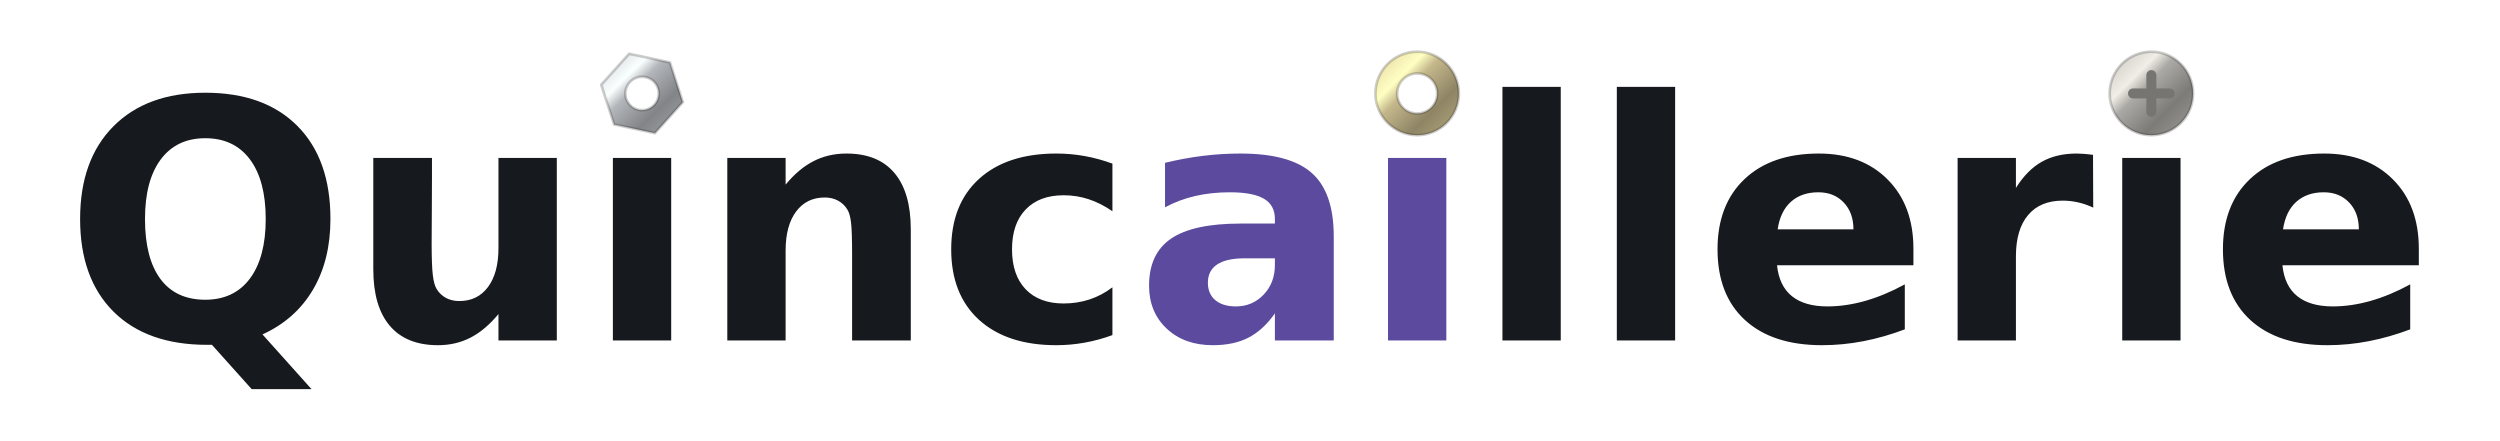
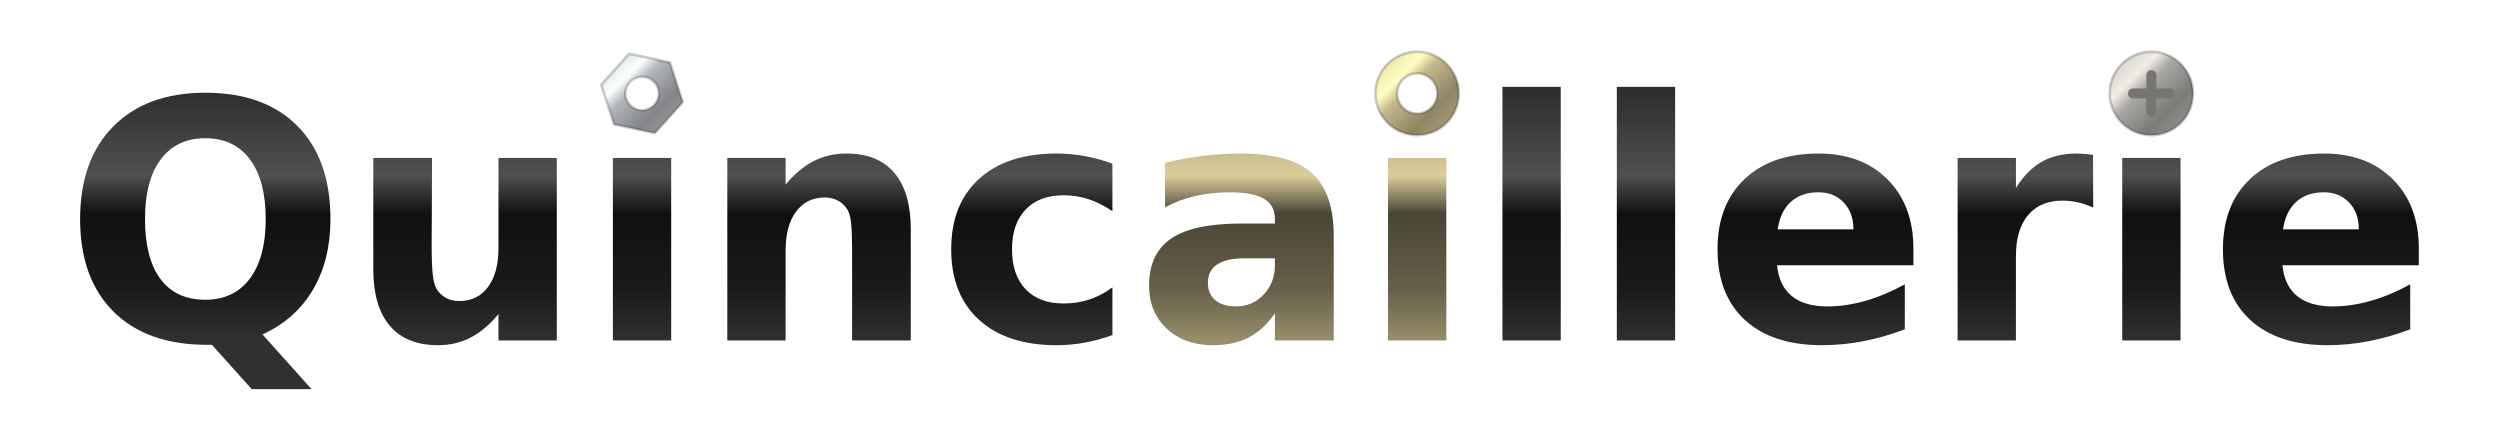
<svg xmlns="http://www.w3.org/2000/svg" viewBox="0 0 749 132" width="749" height="132" role="img" aria-label="Quincaillerie">
  <defs>
+     <linearGradient id="ink" gradientUnits="userSpaceOnUse" x1="0" y1="26.0" x2="0" y2="102.0">
+       <stop offset="0.0" stop-color="#2B2C2C" />
+       <stop offset="0.35" stop-color="#4F5050" />
+       <stop offset="0.5" stop-color="#101010" />
+       <stop offset="0.8" stop-color="#1A1A1A" />
+       <stop offset="1.0" stop-color="#2F3030" />
+     </linearGradient>
+     <linearGradient id="accent" gradientUnits="userSpaceOnUse" x1="0" y1="26.0" x2="0" y2="102.0">
+       <stop offset="0.0" stop-color="#8E8565" />
+       <stop offset="0.35" stop-color="#DCCE9C" />
+       <stop offset="0.5" stop-color="#494534" />
+       <stop offset="0.8" stop-color="#676049" />
+       <stop offset="1.0" stop-color="#988E6C" />
+     </linearGradient>
    <linearGradient id="metal_nut" x1="0" y1="0" x2="1" y2="1">
      <stop offset="0.0" stop-color="#CDD1D6" />
      <stop offset="0.3" stop-color="#FAFFFF" />
      <stop offset="0.42" stop-color="#B3B6BA" />
      <stop offset="0.7" stop-color="#828487" />
      <stop offset="1.0" stop-color="#A5A8AC" />
    </linearGradient>
    <linearGradient id="metal_washer" x1="0" y1="0" x2="1" y2="1">
      <stop offset="0.0" stop-color="#E1D2A0" />
      <stop offset="0.3" stop-color="#FFFFC2" />
      <stop offset="0.42" stop-color="#C4B78B" />
      <stop offset="0.7" stop-color="#8E8565" />
      <stop offset="1.0" stop-color="#B5A980" />
    </linearGradient>
    <linearGradient id="metal_cell" x1="0" y1="0" x2="1" y2="1">
      <stop offset="0.0" stop-color="#C6C3BE" />
      <stop offset="0.3" stop-color="#F1EEE7" />
      <stop offset="0.42" stop-color="#ACAAA5" />
      <stop offset="0.7" stop-color="#7D7B78" />
      <stop offset="1.0" stop-color="#9F9D99" />
    </linearGradient>
  </defs>
-   <path fill="#16191D" d="M63.50,103.31L62.03,103.31Q44.02,103.31 34.00,93.36Q24.00,83.39 24.00,65.62Q24.00,47.89 33.98,37.84Q43.97,27.78 61.50,27.78Q79.22,27.78 89.11,37.75Q99.00,47.70 99.00,65.62Q99.00,77.92 93.75,86.81Q88.50,95.70 78.64,100.19L93.33,116.59L75.41,116.59L63.50,103.31ZM61.50,41.41Q52.91,41.41 48.17,47.75Q43.44,54.09 43.44,65.62Q43.44,77.34 48.06,83.58Q52.70,89.80 61.50,89.80Q70.14,89.80 74.88,83.45Q79.61,77.09 79.61,65.62Q79.61,54.09 74.88,47.75Q70.14,41.41 61.50,41.41ZM111.84,80.70L111.84,47.31L129.42,47.31L129.42,52.78Q129.42,57.22 129.37,63.94Q129.32,70.66 129.32,72.89Q129.32,79.48 129.67,82.39Q130.01,85.30 130.84,86.62Q131.90,88.33 133.63,89.27Q135.37,90.19 137.62,90.19Q143.09,90.19 146.21,85.98Q149.34,81.78 149.34,74.31L149.34,47.31L166.82,47.31L166.82,102.00L149.34,102.00L149.34,94.09Q145.38,98.88 140.96,101.16Q136.54,103.42 131.23,103.42Q121.74,103.42 116.79,97.61Q111.84,91.80 111.84,80.70ZM183.62,47.31L201.09,47.31L201.09,102.00L183.62,102.00L183.62,47.31ZM272.87,68.70L272.87,102.00L255.29,102.00L255.29,96.58L255.29,76.52Q255.29,69.44 254.98,66.75Q254.67,64.06 253.88,62.80Q252.85,61.08 251.09,60.12Q249.34,59.17 247.09,59.17Q241.62,59.17 238.49,63.41Q235.37,67.62 235.37,75.09L235.37,102.00L217.90,102.00L217.90,47.31L235.37,47.31L235.37,55.31Q239.32,50.53 243.76,48.27Q248.21,46.00 253.59,46.00Q263.06,46.00 267.96,51.81Q272.87,57.61 272.87,68.70ZM333.28,49.02L333.28,63.28Q329.72,60.84 326.12,59.67Q322.53,58.50 318.67,58.50Q311.36,58.50 307.28,62.77Q303.20,67.03 303.20,74.70Q303.20,82.38 307.28,86.66Q311.36,90.92 318.67,90.92Q322.78,90.92 326.47,89.70Q330.15,88.47 333.28,86.08L333.28,100.39Q329.17,101.91 324.95,102.66Q320.73,103.42 316.48,103.42Q301.69,103.42 293.33,95.83Q284.98,88.23 284.98,74.70Q284.98,61.17 293.33,53.59Q301.69,46.00 316.48,46.00Q320.78,46.00 324.95,46.75Q329.12,47.50 333.28,49.02ZM450.13,26.02L467.60,26.02L467.60,102.00L450.13,102.00L450.13,26.02ZM484.40,26.02L501.87,26.02L501.87,102.00L484.40,102.00L484.40,26.02ZM573.26,74.52L573.26,79.48L532.40,79.48Q533.03,85.64 536.84,88.72Q540.65,91.80 547.48,91.80Q552.99,91.80 558.78,90.16Q564.57,88.52 570.68,85.20L570.68,98.67Q564.48,101.02 558.28,102.22Q552.07,103.42 545.87,103.42Q531.03,103.42 522.79,95.88Q514.57,88.33 514.57,74.70Q514.57,61.33 522.65,53.67Q530.73,46.00 544.90,46.00Q557.79,46.00 565.53,53.77Q573.26,61.52 573.26,74.52ZM555.29,68.70Q555.29,63.72 552.38,60.67Q549.48,57.61 544.79,57.61Q539.71,57.61 536.54,60.47Q533.37,63.33 532.59,68.70L555.29,68.70ZM627.13,62.20Q624.83,61.12 622.55,60.62Q620.29,60.11 617.99,60.11Q611.25,60.11 607.61,64.44Q603.97,68.75 603.97,76.80L603.97,102.00L586.50,102.00L586.50,47.31L603.97,47.31L603.97,56.30Q607.35,50.92 611.71,48.47Q616.08,46.00 622.19,46.00Q623.07,46.00 624.08,46.08Q625.11,46.14 627.07,46.39L627.13,62.20ZM635.82,47.31L653.29,47.31L653.29,102.00L635.82,102.00L635.82,47.31ZM724.68,74.52L724.68,79.48L683.82,79.48Q684.44,85.64 688.25,88.72Q692.07,91.80 698.89,91.80Q704.41,91.80 710.19,90.16Q715.99,88.52 722.10,85.20L722.10,98.67Q715.89,101.02 709.69,102.22Q703.49,103.42 697.29,103.42Q682.44,103.42 674.21,95.88Q665.99,88.33 665.99,74.70Q665.99,61.33 674.07,53.67Q682.14,46.00 696.32,46.00Q709.21,46.00 716.94,53.77Q724.68,61.52 724.68,74.52ZM706.71,68.70Q706.71,63.72 703.80,60.67Q700.89,57.61 696.21,57.61Q691.13,57.61 687.96,60.47Q684.79,63.33 684.00,68.70L706.71,68.70Z" />
-   <path fill="#5B4A9E" d="M372.87,77.39Q367.40,77.39 364.63,79.25Q361.88,81.09 361.88,84.72Q361.88,88.03 364.10,89.92Q366.34,91.80 370.29,91.80Q375.21,91.80 378.59,88.27Q381.96,84.72 381.96,79.39L381.96,77.39L372.87,77.39ZM399.59,70.80L399.59,102.00L381.96,102.00L381.96,93.89Q378.45,98.88 374.04,101.16Q369.65,103.42 363.35,103.42Q354.85,103.42 349.56,98.47Q344.26,93.50 344.26,85.59Q344.26,75.97 350.87,71.48Q357.49,66.98 371.65,66.98L381.96,66.98L381.96,65.62Q381.96,61.47 378.68,59.55Q375.42,57.61 368.48,57.61Q362.87,57.61 358.03,58.73Q353.20,59.86 349.04,62.11L349.04,48.78Q354.67,47.41 360.32,46.70Q365.99,46.00 371.65,46.00Q386.45,46.00 393.01,51.83Q399.59,57.66 399.59,70.80ZM415.85,47.31L433.32,47.31L433.32,102.00L415.85,102.00L415.85,47.31Z" />
+   <path fill="url(#ink)" d="M63.50,103.31L62.03,103.31Q44.02,103.31 34.00,93.36Q24.00,83.39 24.00,65.62Q24.00,47.89 33.98,37.84Q43.97,27.78 61.50,27.78Q79.22,27.78 89.11,37.75Q99.00,47.70 99.00,65.62Q99.00,77.92 93.75,86.81Q88.50,95.70 78.64,100.19L93.33,116.59L75.41,116.59L63.50,103.31ZM61.50,41.41Q52.91,41.41 48.17,47.75Q43.44,54.09 43.44,65.62Q43.44,77.34 48.06,83.58Q52.70,89.80 61.50,89.80Q70.14,89.80 74.88,83.45Q79.61,77.09 79.61,65.62Q79.61,54.09 74.88,47.75Q70.14,41.41 61.50,41.41ZM111.84,80.70L111.84,47.31L129.42,47.31L129.42,52.78Q129.42,57.22 129.37,63.94Q129.32,70.66 129.32,72.89Q129.32,79.48 129.67,82.39Q130.01,85.30 130.84,86.62Q131.90,88.33 133.63,89.27Q135.37,90.19 137.62,90.19Q143.09,90.19 146.21,85.98Q149.34,81.78 149.34,74.31L149.34,47.31L166.82,47.31L166.82,102.00L149.34,102.00L149.34,94.09Q145.38,98.88 140.96,101.16Q136.54,103.42 131.23,103.42Q121.74,103.42 116.79,97.61Q111.84,91.80 111.84,80.70ZM183.62,47.31L201.09,47.31L201.09,102.00L183.62,102.00L183.62,47.31ZM272.87,68.70L272.87,102.00L255.29,102.00L255.29,96.58L255.29,76.52Q255.29,69.44 254.98,66.75Q254.67,64.06 253.88,62.80Q252.85,61.08 251.09,60.12Q249.34,59.17 247.09,59.17Q241.62,59.17 238.49,63.41Q235.37,67.62 235.37,75.09L235.37,102.00L217.90,102.00L217.90,47.31L235.37,47.31L235.37,55.31Q239.32,50.53 243.76,48.27Q248.21,46.00 253.59,46.00Q263.06,46.00 267.96,51.81Q272.87,57.61 272.87,68.70ZM333.28,49.02L333.28,63.28Q329.72,60.84 326.12,59.67Q322.53,58.50 318.67,58.50Q311.36,58.50 307.28,62.77Q303.20,67.03 303.20,74.70Q303.20,82.38 307.28,86.66Q311.36,90.92 318.67,90.92Q322.78,90.92 326.47,89.70Q330.15,88.47 333.28,86.08L333.28,100.39Q329.17,101.91 324.95,102.66Q320.73,103.42 316.48,103.42Q301.69,103.42 293.33,95.83Q284.98,88.23 284.98,74.70Q284.98,61.17 293.33,53.59Q301.69,46.00 316.48,46.00Q320.78,46.00 324.95,46.75Q329.12,47.50 333.28,49.02ZM450.13,26.02L467.60,26.02L467.60,102.00L450.13,102.00L450.13,26.02ZM484.40,26.02L501.87,26.02L501.87,102.00L484.40,102.00L484.40,26.02ZM573.26,74.52L573.26,79.48L532.40,79.48Q533.03,85.64 536.84,88.72Q540.65,91.80 547.48,91.80Q552.99,91.80 558.78,90.16Q564.57,88.52 570.68,85.20L570.68,98.67Q564.48,101.02 558.28,102.22Q552.07,103.42 545.87,103.42Q531.03,103.42 522.79,95.88Q514.57,88.33 514.57,74.70Q514.57,61.33 522.65,53.67Q530.73,46.00 544.90,46.00Q557.79,46.00 565.53,53.77Q573.26,61.52 573.26,74.52ZM555.29,68.70Q555.29,63.72 552.38,60.67Q549.48,57.61 544.79,57.61Q539.71,57.61 536.54,60.47Q533.37,63.33 532.59,68.70L555.29,68.70ZM627.13,62.20Q624.83,61.12 622.55,60.62Q620.29,60.11 617.99,60.11Q611.25,60.11 607.61,64.44Q603.97,68.75 603.97,76.80L603.97,102.00L586.50,102.00L586.50,47.31L603.97,47.31L603.97,56.30Q607.35,50.92 611.71,48.47Q616.08,46.00 622.19,46.00Q623.07,46.00 624.08,46.08Q625.11,46.14 627.07,46.39L627.13,62.20ZM635.82,47.31L653.29,47.31L653.29,102.00L635.82,102.00L635.82,47.31ZM724.68,74.52L724.68,79.48L683.82,79.48Q684.44,85.64 688.25,88.72Q692.07,91.80 698.89,91.80Q704.41,91.80 710.19,90.16Q715.99,88.52 722.10,85.20L722.10,98.67Q715.89,101.02 709.69,102.22Q703.49,103.42 697.29,103.42Q682.44,103.42 674.21,95.88Q665.99,88.33 665.99,74.70Q665.99,61.33 674.07,53.67Q682.14,46.00 696.32,46.00Q709.21,46.00 716.94,53.77Q724.68,61.52 724.68,74.52ZM706.71,68.70Q706.71,63.72 703.80,60.67Q700.89,57.61 696.21,57.61Q691.13,57.61 687.96,60.47Q684.79,63.33 684.00,68.70L706.71,68.70Z" />
+   <path fill="url(#accent)" d="M372.87,77.39Q367.40,77.39 364.63,79.25Q361.88,81.09 361.88,84.72Q361.88,88.03 364.10,89.92Q366.34,91.80 370.29,91.80Q375.21,91.80 378.59,88.27Q381.96,84.72 381.96,79.39L381.96,77.39L372.87,77.39ZM399.59,70.80L399.59,102.00L381.96,102.00L381.96,93.89Q378.45,98.88 374.04,101.16Q369.65,103.42 363.35,103.42Q354.85,103.42 349.56,98.47Q344.26,93.50 344.26,85.59Q344.26,75.97 350.87,71.48Q357.49,66.98 371.65,66.98L381.96,66.98L381.96,65.62Q381.96,61.47 378.68,59.55Q375.42,57.61 368.48,57.61Q362.87,57.61 358.03,58.73Q353.20,59.86 349.04,62.11L349.04,48.78Q354.67,47.41 360.32,46.70Q365.99,46.00 371.65,46.00Q386.45,46.00 393.01,51.83Q399.59,57.66 399.59,70.80ZM415.85,47.31L433.32,47.31L433.32,102.00L415.85,102.00L415.85,47.31Z" />
  <path fill="url(#metal_nut)" fill-rule="evenodd" stroke="#00000033" stroke-width="0.8" d="M204.58,30.60 L196.22,39.89 L183.99,37.29 L180.13,25.40 L188.49,16.11 L200.72,18.71 ZM197.36,28.00 A5.00,5.00 0 1,0 187.36,28.00 A5.00,5.00 0 1,0 197.36,28.00 Z" />
  <path fill="url(#metal_washer)" fill-rule="evenodd" stroke="#00000033" stroke-width="0.8" d="M437.08,28.00 A12.50,12.50 0 1,0 412.08,28.00 A12.50,12.50 0 1,0 437.08,28.00 ZM430.58,28.00 A6.00,6.00 0 1,0 418.58,28.00 A6.00,6.00 0 1,0 430.58,28.00 Z" />
  <circle cx="644.55" cy="28.00" r="12.5" fill="url(#metal_cell)" stroke="#00000033" stroke-width="0.8" />
  <path fill="none" stroke="#767572" stroke-width="3.0" stroke-linecap="round" d="M639.05,28.00 H650.05 M644.55,22.50 V33.50" />
</svg>
